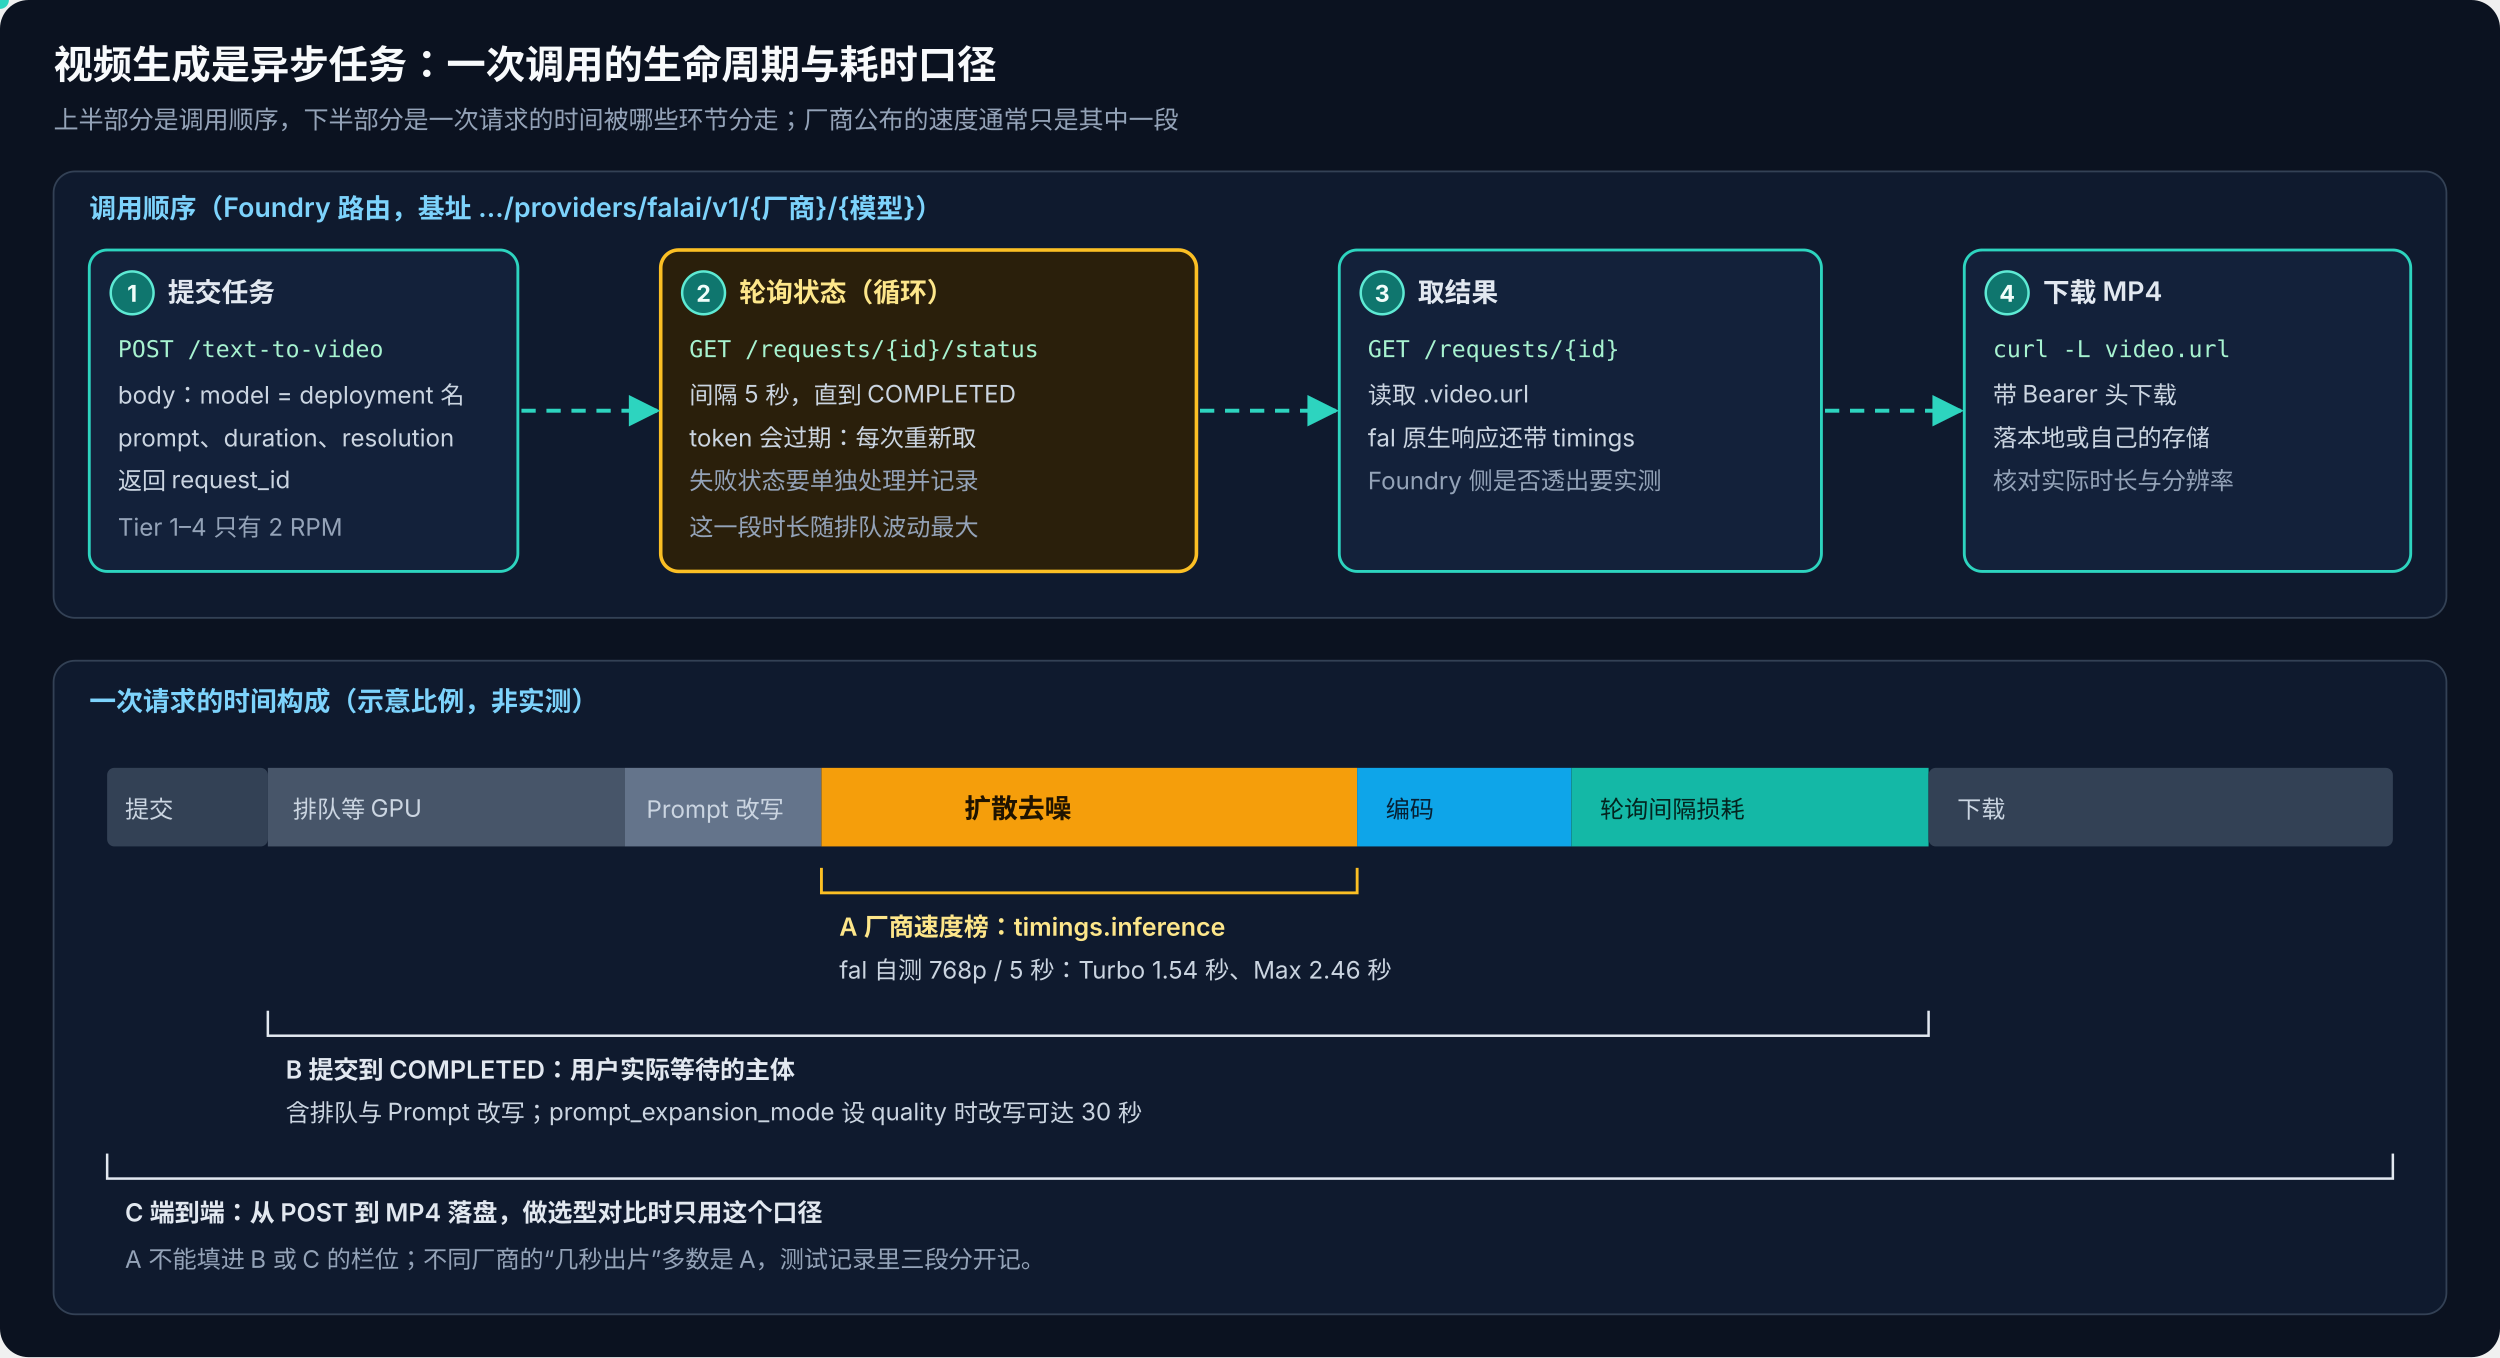
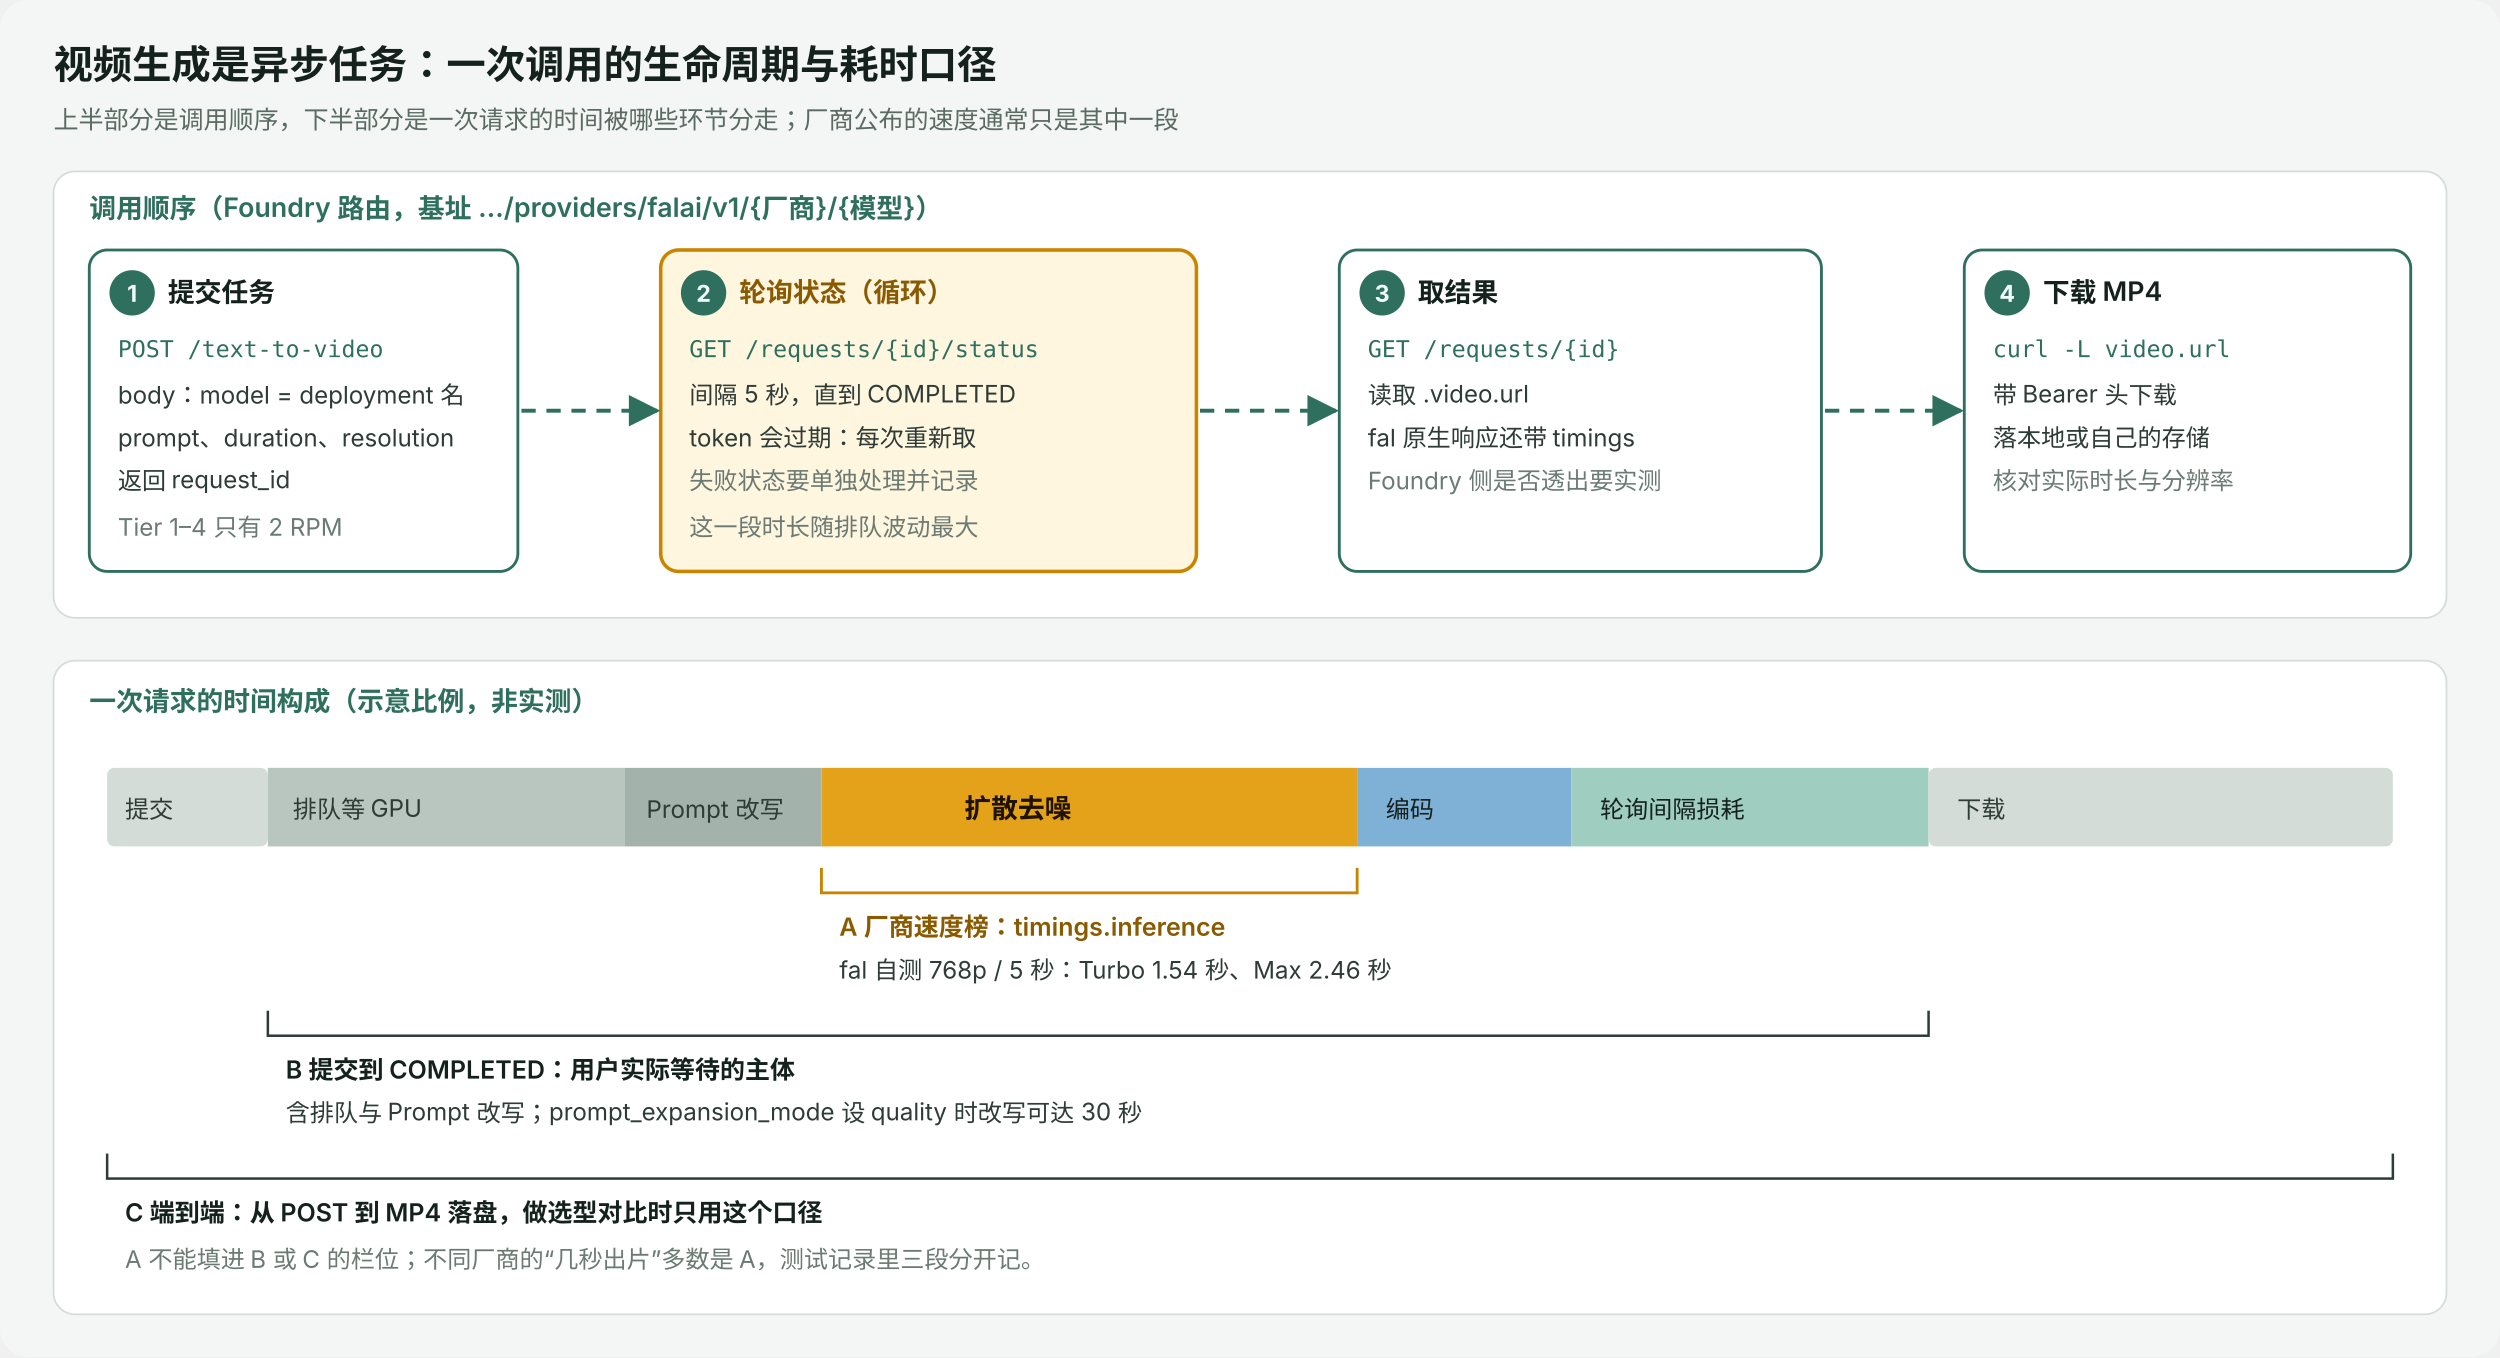
<svg xmlns="http://www.w3.org/2000/svg" viewBox="0 0 1400 760" width="1400" height="760" font-family="-apple-system, 'PingFang SC', 'Microsoft YaHei', 'Segoe UI', sans-serif">
  <defs>
    <marker id="arr" viewBox="0 0 10 10" refX="9" refY="5" markerWidth="8" markerHeight="8" orient="auto-start-reverse">
-       <path d="M0,0 L10,5 L0,10 z" fill="#2dd4bf" />
+       <path d="M0,0 L10,5 L0,10 z" fill="#2f6f5e" />
    </marker>
    <style>
-       .bg { fill: #0b1220; }
-       .title { fill: #f8fafc; font-size: 22px; font-weight: 700; }
-       .sub { fill: #94a3b8; font-size: 14px; }
-       .lane { fill: #0f1a2e; stroke: #334155; stroke-width: 1; }
-       .ll { fill: #7dd3fc; font-size: 15px; font-weight: 600; }
-       .step { fill: #13213a; stroke: #2dd4bf; stroke-width: 1.6; }
-       .stepA { fill: #2a1f0b; stroke: #fbbf24; stroke-width: 2; animation: pulse 2.4s ease-in-out infinite; }
-       .h { fill: #e2e8f0; font-size: 15px; font-weight: 600; }
-       .hA { fill: #fde68a; font-size: 15px; font-weight: 600; }
-       .t { fill: #cbd5e1; font-size: 13.5px; }
-       .tGray { fill: #94a3b8; font-size: 13.5px; }
-       .code { fill: #a7f3d0; font-size: 13px; font-family: Menlo, monospace; }
-       .flow { fill: none; stroke: #2dd4bf; stroke-width: 2.2; stroke-dasharray: 8 6; animation: dash 1.2s linear infinite; }
-       .seg1 { fill: #334155; } .seg2 { fill: #475569; } .seg3 { fill: #f59e0b; } .seg4 { fill: #0ea5e9; } .seg5 { fill: #14b8a6; }
-       .brk { fill: none; stroke: #e2e8f0; stroke-width: 1.4; }
-       .brkA { fill: none; stroke: #fbbf24; stroke-width: 1.6; }
-       .bl { fill: #e2e8f0; font-size: 14px; font-weight: 600; }
-       .blA { fill: #fde68a; font-size: 14px; font-weight: 600; }
-       .badge { fill: #0f766e; stroke: #5eead4; stroke-width: 1.4; }
+       .bg { fill: #f3f6f4; }
+       .title { fill: #14211c; font-size: 22px; font-weight: 700; }
+       .sub { fill: #5b6b64; font-size: 14px; }
+       .lane { fill: #ffffff; stroke: #d5ddd8; stroke-width: 1; }
+       .ll { fill: #2f6f5e; font-size: 15px; font-weight: 600; }
+       .step { fill: #ffffff; stroke: #2f6f5e; stroke-width: 1.6; }
+       .stepA { fill: #fff6e0; stroke: #c98500; stroke-width: 2; animation: pulse 2.4s ease-in-out infinite; }
+       .h { fill: #14211c; font-size: 15px; font-weight: 600; }
+       .hA { fill: #8a5a00; font-size: 15px; font-weight: 600; }
+       .t { fill: #2e3b36; font-size: 13.5px; }
+       .tGray { fill: #6b7a73; font-size: 13.5px; }
+       .code { fill: #2f6f5e; font-size: 13px; font-family: Menlo, monospace; }
+       .flow { fill: none; stroke: #2f6f5e; stroke-width: 2.2; stroke-dasharray: 8 6; animation: dash 1.2s linear infinite; }
+       .seg1 { fill: #d3dcd7; } .seg2 { fill: #b9c6bf; } .seg3 { fill: #e3a21a; } .seg4 { fill: #7fb0d6; } .seg5 { fill: #9fcdbf; }
+       .brk { fill: none; stroke: #2e3b36; stroke-width: 1.4; }
+       .brkA { fill: none; stroke: #c98500; stroke-width: 1.6; }
+       .bl { fill: #14211c; font-size: 14px; font-weight: 600; }
+       .blA { fill: #8a5a00; font-size: 14px; font-weight: 600; }
+       .badge { fill: #2f6f5e; stroke: #2f6f5e; stroke-width: 1.4; }
      .bn { fill: #f0fdfa; font-size: 13px; font-weight: 700; text-anchor: middle; }
-       .dot { fill: #2dd4bf; }
+       .dot { fill: #c98500; }
      @keyframes dash { to { stroke-dashoffset: -28; } }
      @keyframes pulse { 0%,100% { stroke-opacity: 1; } 50% { stroke-opacity: 0.35; } }
    </style>
  </defs>
  <rect class="bg" width="1400" height="760" rx="16" />
  <text class="title" x="30" y="44">视频生成是异步任务：一次调用的生命周期与耗时口径</text>
  <text class="sub" x="30" y="72">上半部分是调用顺序，下半部分是一次请求的时间被哪些环节分走；厂商公布的速度通常只是其中一段</text>
  <rect class="lane" x="30" y="96" width="1340" height="250" rx="12" />
  <text class="ll" x="50" y="122">调用顺序（Foundry 路由，基址 …/providers/falai/v1/{厂商}/{模型}）</text>
  <rect class="step" x="50" y="140" width="240" height="180" rx="10" />
  <circle class="badge" cx="74" cy="164" r="12" />
  <text class="bn" x="74" y="169">1</text>
  <text class="h" x="94" y="169">提交任务</text>
  <text class="code" x="66" y="200">POST /text-to-video</text>
  <text class="t" x="66" y="226">body：model = deployment 名</text>
  <text class="t" x="66" y="250">prompt、duration、resolution</text>
  <text class="t" x="66" y="274">返回 request_id</text>
  <text class="tGray" x="66" y="300">Tier 1–4 只有 2 RPM</text>
  <rect class="stepA" x="370" y="140" width="300" height="180" rx="10" />
  <circle class="badge" cx="394" cy="164" r="12" />
  <text class="bn" x="394" y="169">2</text>
  <text class="hA" x="414" y="169">轮询状态（循环）</text>
  <text class="code" x="386" y="200">GET /requests/{id}/status</text>
  <text class="t" x="386" y="226">间隔 5 秒，直到 COMPLETED</text>
  <text class="t" x="386" y="250">token 会过期：每次重新取</text>
  <text class="tGray" x="386" y="274">失败状态要单独处理并记录</text>
  <text class="tGray" x="386" y="300">这一段时长随排队波动最大</text>
  <rect class="step" x="750" y="140" width="270" height="180" rx="10" />
  <circle class="badge" cx="774" cy="164" r="12" />
  <text class="bn" x="774" y="169">3</text>
  <text class="h" x="794" y="169">取结果</text>
  <text class="code" x="766" y="200">GET /requests/{id}</text>
  <text class="t" x="766" y="226">读取 .video.url</text>
  <text class="t" x="766" y="250">fal 原生响应还带 timings</text>
  <text class="tGray" x="766" y="274">Foundry 侧是否透出要实测</text>
  <rect class="step" x="1100" y="140" width="250" height="180" rx="10" />
  <circle class="badge" cx="1124" cy="164" r="12" />
  <text class="bn" x="1124" y="169">4</text>
  <text class="h" x="1144" y="169">下载 MP4</text>
  <text class="code" x="1116" y="200">curl -L video.url</text>
  <text class="t" x="1116" y="226">带 Bearer 头下载</text>
  <text class="t" x="1116" y="250">落本地或自己的存储</text>
  <text class="tGray" x="1116" y="274">核对实际时长与分辨率</text>
  <path class="flow" d="M292,230 L368,230" marker-end="url(#arr)" />
  <path class="flow" d="M672,230 L748,230" marker-end="url(#arr)" />
  <path class="flow" d="M1022,230 L1098,230" marker-end="url(#arr)" />
-   <circle class="dot" r="5">
-     <animateMotion dur="4s" repeatCount="indefinite" path="M170,330 L520,330 L885,330 L1225,330" />
-   </circle>
  <rect class="lane" x="30" y="370" width="1340" height="366" rx="12" />
  <text class="ll" x="50" y="398">一次请求的时间构成（示意比例，非实测）</text>
  <rect class="seg1" x="60" y="430" width="90" height="44" rx="4" />
  <rect class="seg2" x="150" y="430" width="200" height="44" />
-   <rect x="350" y="430" width="110" height="44" fill="#64748b" />
+   <rect x="350" y="430" width="110" height="44" fill="#a3b2aa" />
  <rect class="seg3" x="460" y="430" width="300" height="44" />
  <rect class="seg4" x="760" y="430" width="120" height="44" />
  <rect class="seg5" x="880" y="430" width="200" height="44" />
  <rect class="seg1" x="1080" y="430" width="260" height="44" rx="4" />
  <text class="t" x="70" y="458">提交</text>
  <text class="t" x="164" y="458">排队等 GPU</text>
  <text class="t" x="362" y="458">Prompt 改写</text>
  <text class="h" x="540" y="458" style="fill:#1f1300">扩散去噪</text>
-   <text class="t" x="776" y="458" style="fill:#062033">编码</text>
-   <text class="t" x="896" y="458" style="fill:#03241f">轮询间隔损耗</text>
+   <text class="t" x="776" y="458" style="fill:#14211c">编码</text>
+   <text class="t" x="896" y="458" style="fill:#14211c">轮询间隔损耗</text>
  <text class="t" x="1096" y="458">下载</text>
  <path class="brkA" d="M460,486 L460,500 L760,500 L760,486" />
  <text class="blA" x="470" y="524">A 厂商速度榜：timings.inference</text>
  <text class="t" x="470" y="548">fal 自测 768p / 5 秒：Turbo 1.54 秒、Max 2.46 秒</text>
  <path class="brk" d="M150,566 L150,580 L1080,580 L1080,566" />
  <text class="bl" x="160" y="604">B 提交到 COMPLETED：用户实际等待的主体</text>
  <text class="t" x="160" y="628">含排队与 Prompt 改写；prompt_expansion_mode 设 quality 时改写可达 30 秒</text>
  <path class="brk" d="M60,646 L60,660 L1340,660 L1340,646" />
  <text class="bl" x="70" y="684">C 端到端：从 POST 到 MP4 落盘，做选型对比时只用这个口径</text>
  <text class="tGray" x="70" y="710">A 不能填进 B 或 C 的栏位；不同厂商的“几秒出片”多数是 A，测试记录里三段分开记。</text>
</svg>
